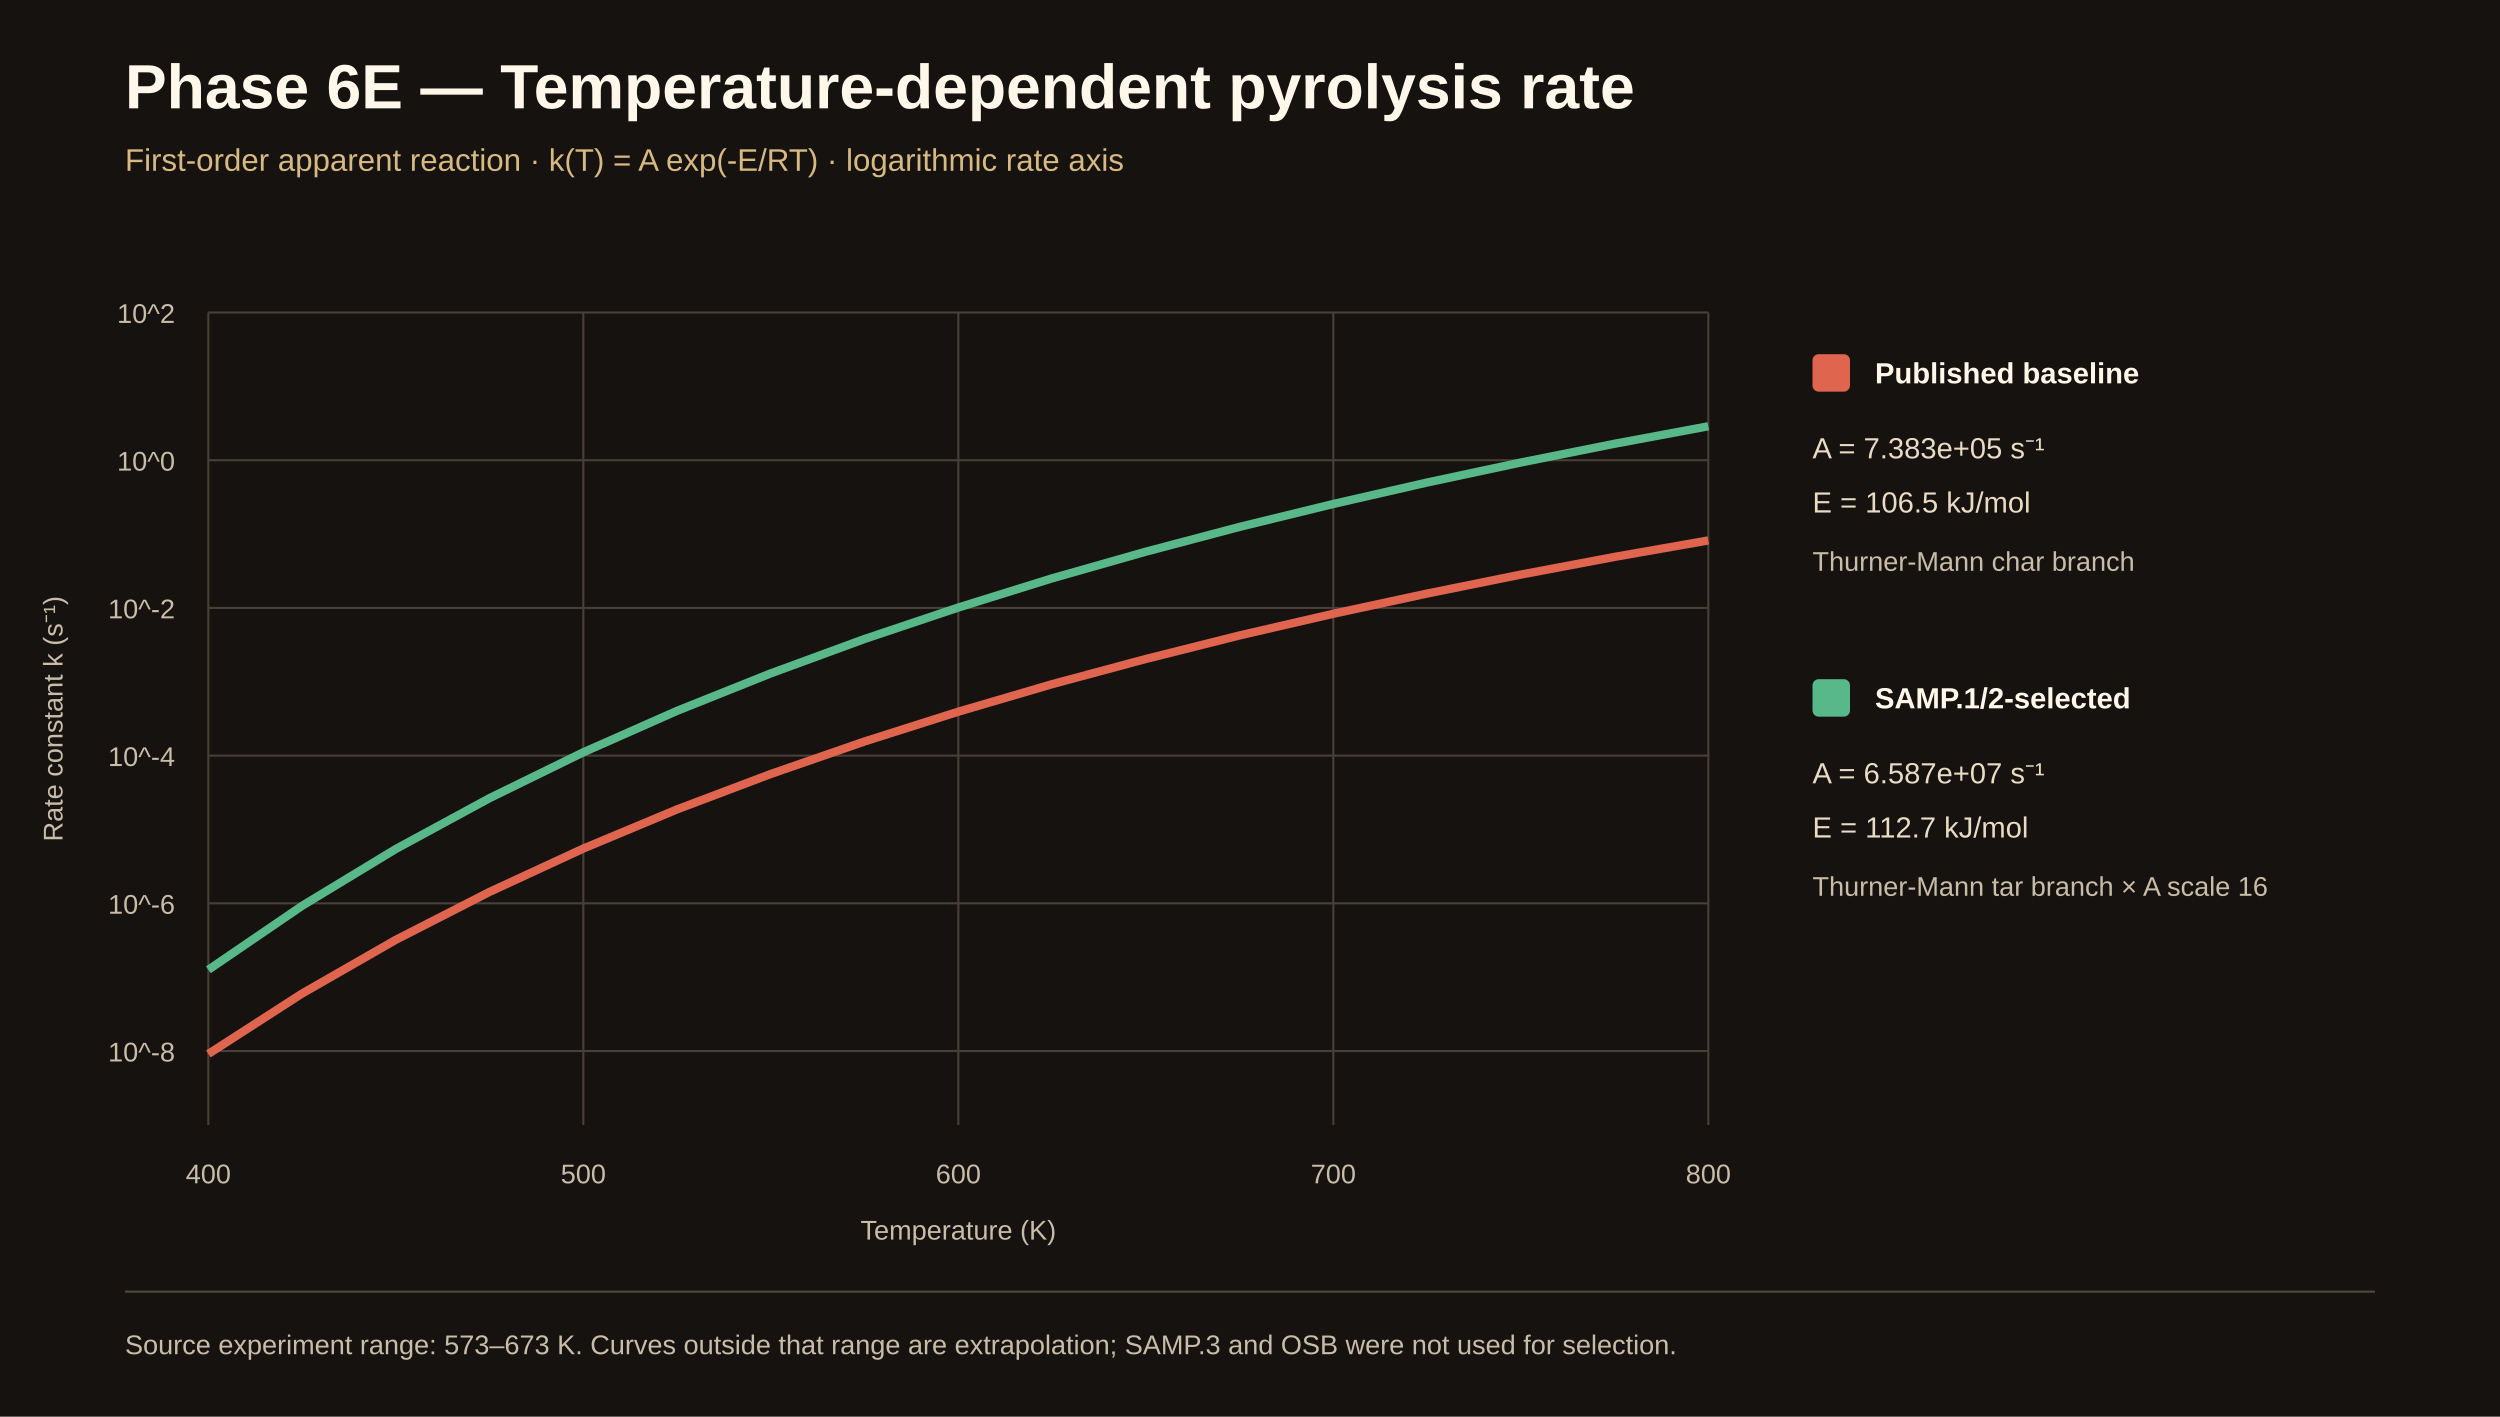
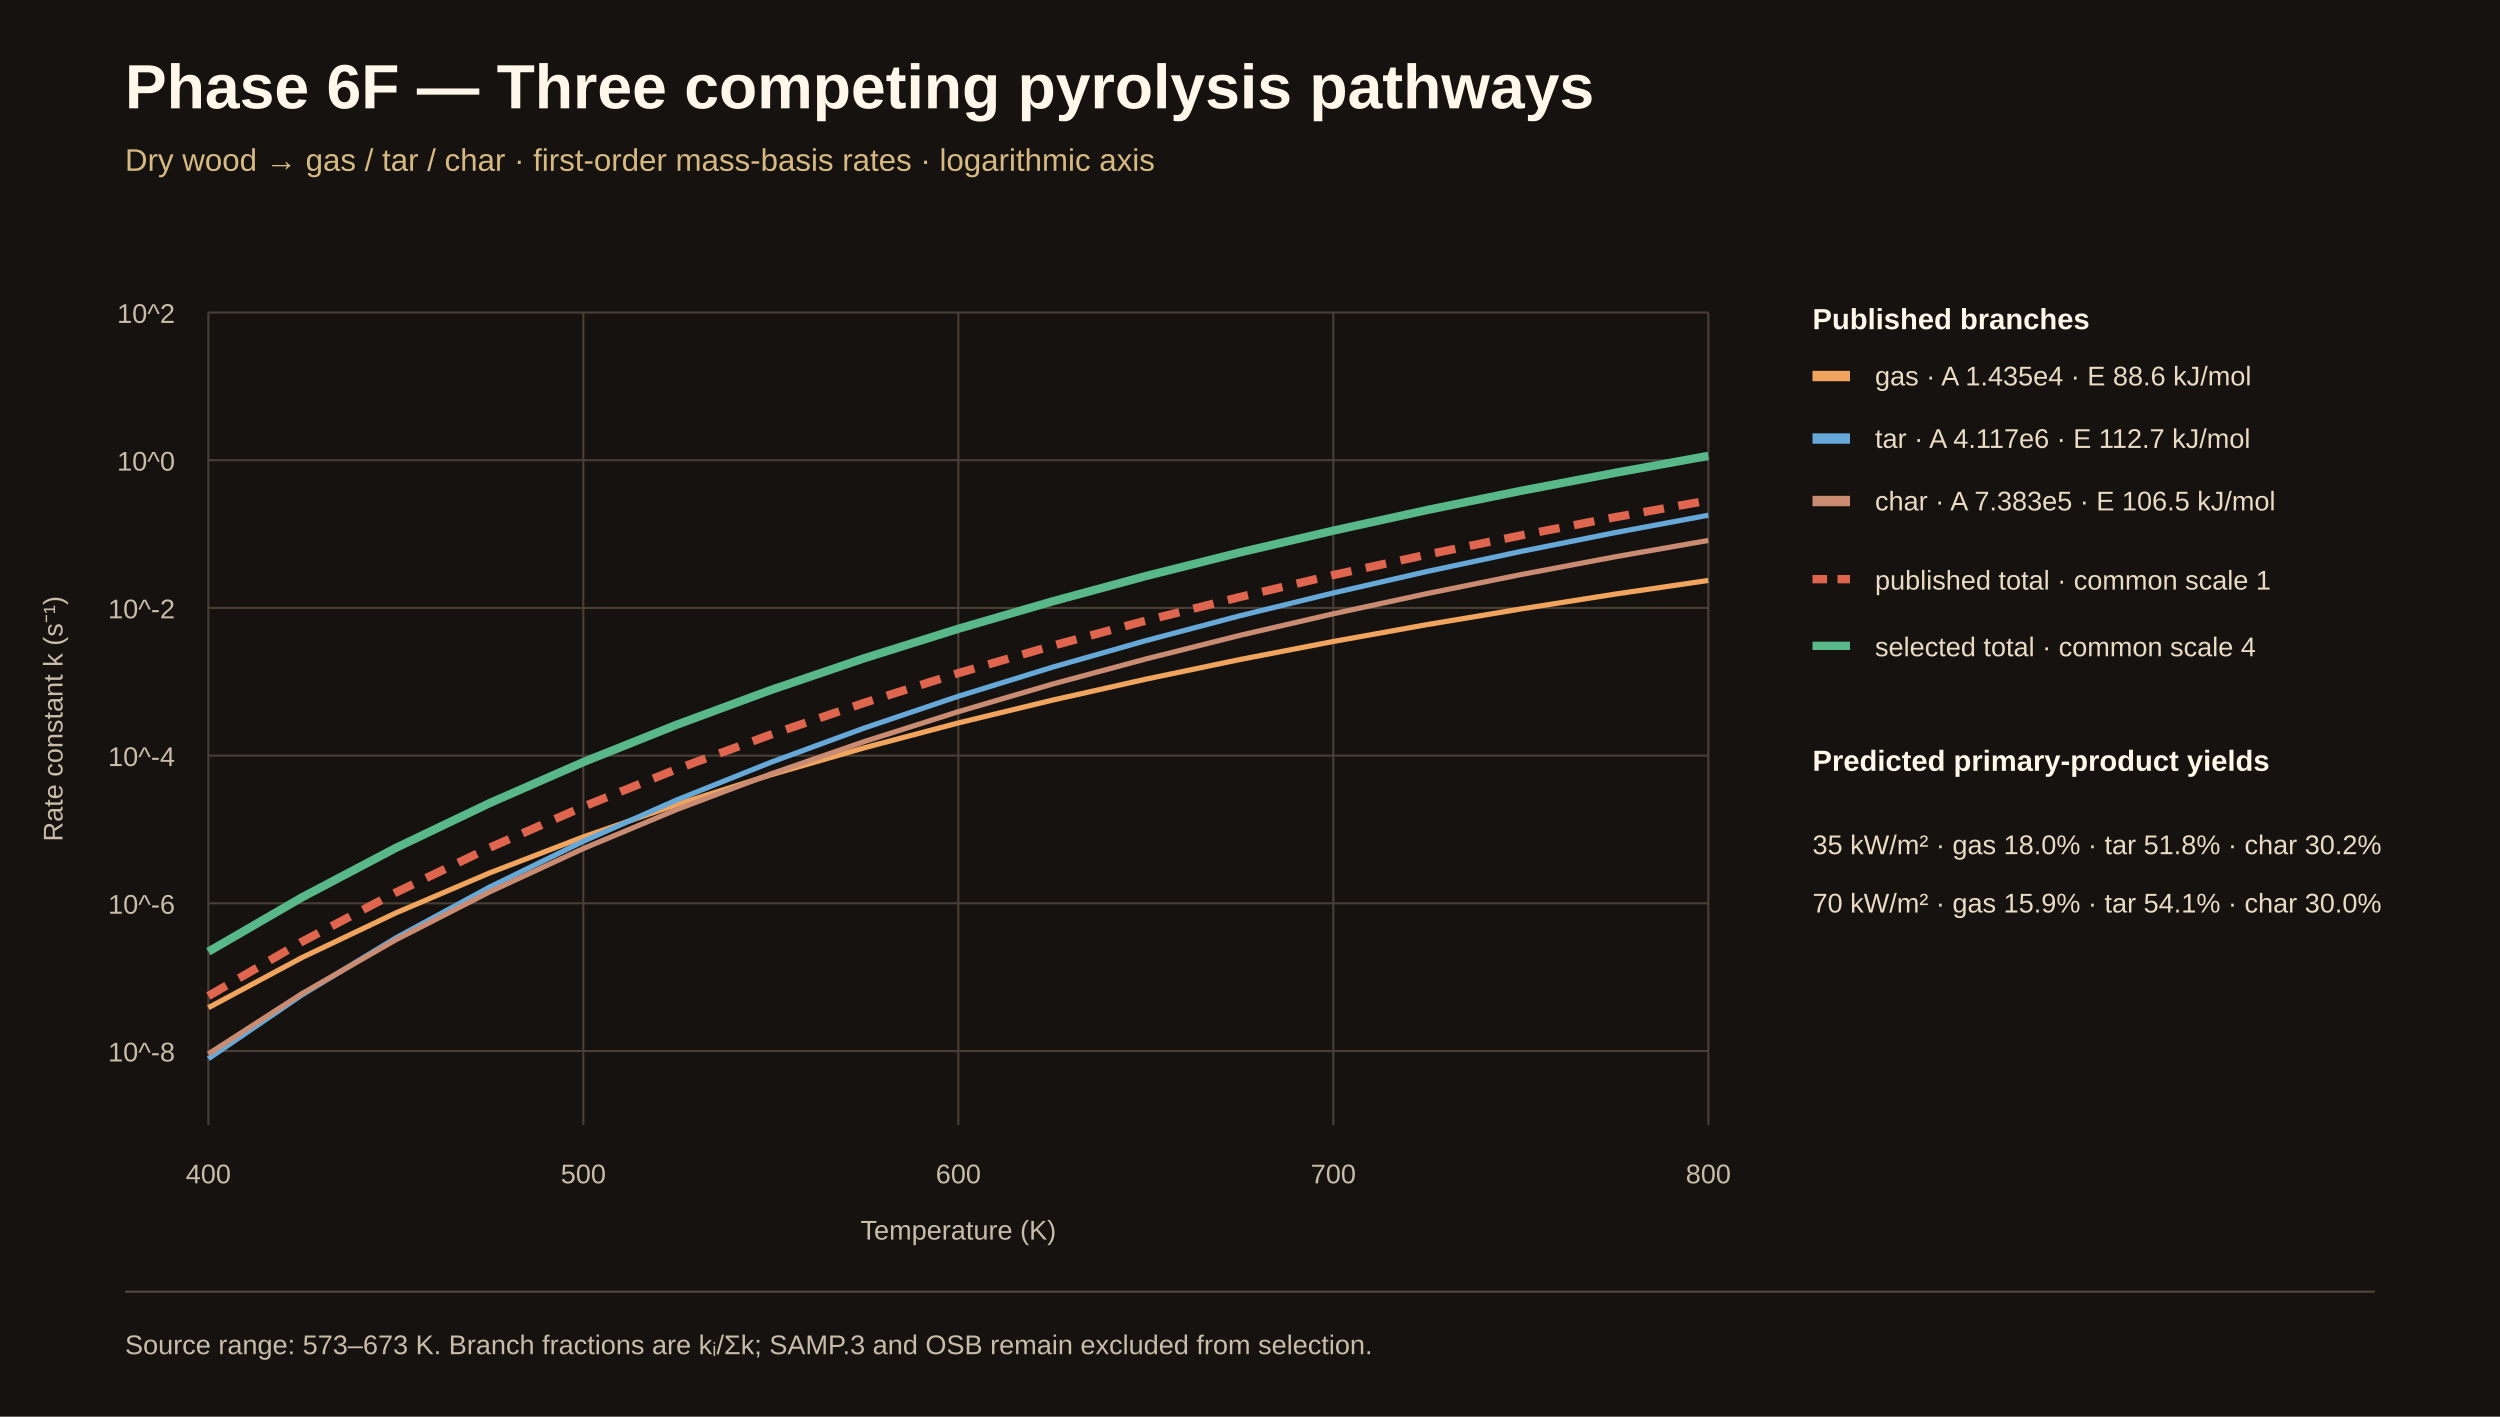
<svg xmlns="http://www.w3.org/2000/svg" width="1200" height="680" viewBox="0 0 1200 680">
  <rect width="1200" height="680" fill="#15120f" />
  <style>
    text { font-family: "Segoe UI", Arial, sans-serif; fill: #fff7e9; }
    .title { font-size: 30px; font-weight: 700; }
    .subtitle { font-size: 15px; fill: #d7b982; }
    .axis { font-size: 13px; fill: #c9bda9; }
    .grid { stroke: #493f36; stroke-width: 1; }
    .legend { font-size: 14px; font-weight: 650; }
-     .value { font-size: 14px; fill: #eadbc4; }
+     .value { font-size: 13px; fill: #eadbc4; }
    .note { font-size: 13px; fill: #c9bda9; }
  </style>
-   <text x="60" y="52" class="title">Phase 6E — Temperature-dependent pyrolysis rate</text>
-   <text x="60" y="82" class="subtitle">First-order apparent reaction · k(T) = A exp(-E/RT) · logarithmic rate axis</text>
+   <text x="60" y="52" class="title">Phase 6F — Three competing pyrolysis pathways</text>
+   <text x="60" y="82" class="subtitle">Dry wood → gas / tar / char · first-order mass-basis rates · logarithmic axis</text>
  <line x1="100.0" y1="504.5" x2="820.0" y2="504.5" class="grid" />
  <text x="84.0" y="509.5" class="axis" text-anchor="end">10^-8</text>
  <line x1="100.0" y1="433.6" x2="820.0" y2="433.6" class="grid" />
  <text x="84.0" y="438.6" class="axis" text-anchor="end">10^-6</text>
  <line x1="100.0" y1="362.7" x2="820.0" y2="362.7" class="grid" />
  <text x="84.0" y="367.7" class="axis" text-anchor="end">10^-4</text>
  <line x1="100.0" y1="291.8" x2="820.0" y2="291.8" class="grid" />
  <text x="84.0" y="296.8" class="axis" text-anchor="end">10^-2</text>
  <line x1="100.0" y1="220.9" x2="820.0" y2="220.9" class="grid" />
  <text x="84.0" y="225.9" class="axis" text-anchor="end">10^0</text>
  <line x1="100.0" y1="150.0" x2="820.0" y2="150.0" class="grid" />
  <text x="84.0" y="155.0" class="axis" text-anchor="end">10^2</text>
  <line x1="100.0" y1="150.0" x2="100.0" y2="540.0" class="grid" />
  <text x="100.0" y="568.0" class="axis" text-anchor="middle">400</text>
  <line x1="280.0" y1="150.0" x2="280.0" y2="540.0" class="grid" />
  <text x="280.0" y="568.0" class="axis" text-anchor="middle">500</text>
  <line x1="460.0" y1="150.0" x2="460.0" y2="540.0" class="grid" />
  <text x="460.0" y="568.0" class="axis" text-anchor="middle">600</text>
  <line x1="640.0" y1="150.0" x2="640.0" y2="540.0" class="grid" />
  <text x="640.0" y="568.0" class="axis" text-anchor="middle">700</text>
  <line x1="820.0" y1="150.0" x2="820.0" y2="540.0" class="grid" />
  <text x="820.0" y="568.0" class="axis" text-anchor="middle">800</text>
-   <polyline points="100.0,505.9 145.0,476.9 190.0,451.1 235.0,428.1 280.0,407.3 325.0,388.5 370.0,371.5 415.0,355.9 460.0,341.6 505.0,328.4 550.0,316.3 595.0,305.0 640.0,294.6 685.0,284.9 730.0,275.8 775.0,267.3 820.0,259.4" fill="none" stroke="#df654e" stroke-width="4" />
-   <polyline points="100.0,465.5 145.0,434.8 190.0,407.5 235.0,383.1 280.0,361.1 325.0,341.2 370.0,323.2 415.0,306.7 460.0,291.6 505.0,277.6 550.0,264.8 595.0,252.9 640.0,241.9 685.0,231.6 730.0,222.0 775.0,213.0 820.0,204.6" fill="none" stroke="#58b889" stroke-width="4" />
+   <polyline points="100.0,483.7 145.0,459.6 190.0,438.2 235.0,419.0 280.0,401.7 325.0,386.1 370.0,371.9 415.0,358.9 460.0,347.0 505.0,336.1 550.0,326.0 595.0,316.6 640.0,307.9 685.0,299.8 730.0,292.3 775.0,285.2 820.0,278.6" fill="none" stroke="#f0a45d" stroke-width="2.5" />
+   <polyline points="100.0,508.2 145.0,477.5 190.0,450.2 235.0,425.8 280.0,403.8 325.0,383.9 370.0,365.9 415.0,349.4 460.0,334.2 505.0,320.3 550.0,307.5 595.0,295.6 640.0,284.6 685.0,274.3 730.0,264.7 775.0,255.7 820.0,247.3" fill="none" stroke="#66a8d8" stroke-width="2.5" />
+   <polyline points="100.0,505.9 145.0,476.9 190.0,451.1 235.0,428.1 280.0,407.3 325.0,388.5 370.0,371.5 415.0,355.9 460.0,341.6 505.0,328.4 550.0,316.3 595.0,305.0 640.0,294.6 685.0,284.9 730.0,275.8 775.0,267.3 820.0,259.4" fill="none" stroke="#c98b72" stroke-width="2.5" />
+   <polyline points="100.0,478.1 145.0,452.0 190.0,428.4 235.0,406.9 280.0,387.2 325.0,369.1 370.0,352.6 415.0,337.3 460.0,323.1 505.0,310.0 550.0,297.9 595.0,286.6 640.0,276.0 685.0,266.2 730.0,257.0 775.0,248.3 820.0,240.2" fill="none" stroke="#df654e" stroke-width="4" stroke-dasharray="10 7" />
+   <polyline points="100.0,456.8 145.0,430.7 190.0,407.0 235.0,385.5 280.0,365.8 325.0,347.8 370.0,331.2 415.0,315.9 460.0,301.8 505.0,288.7 550.0,276.5 595.0,265.2 640.0,254.7 685.0,244.8 730.0,235.6 775.0,227.0 820.0,218.8" fill="none" stroke="#58b889" stroke-width="4" />
  <text x="460.0" y="595" class="axis" text-anchor="middle">Temperature (K)</text>
  <text x="30" y="345.0" class="axis" text-anchor="middle" transform="rotate(-90 30 345.0)">Rate constant k (s⁻¹)</text>
-   <rect x="870" y="170" width="18" height="18" rx="3" fill="#df654e" />
-   <text x="900" y="184" class="legend">Published baseline</text>
-   <text x="870" y="220" class="value">A = 7.383e+05 s⁻¹</text>
-   <text x="870" y="246" class="value">E = 106.5 kJ/mol</text>
-   <text x="870" y="274" class="note">Thurner-Mann char branch</text>
-   <rect x="870" y="326" width="18" height="18" rx="3" fill="#58b889" />
-   <text x="900" y="340" class="legend">SAMP.1/2-selected</text>
-   <text x="870" y="376" class="value">A = 6.587e+07 s⁻¹</text>
-   <text x="870" y="402" class="value">E = 112.7 kJ/mol</text>
-   <text x="870" y="430" class="note">Thurner-Mann tar branch × A scale 16</text>
+   <text x="870" y="158" class="legend">Published branches</text>
+   <rect x="870" y="178" width="18" height="5" fill="#f0a45d" />
+   <text x="900" y="185" class="value">gas · A 1.435e4 · E 88.6 kJ/mol</text>
+   <rect x="870" y="208" width="18" height="5" fill="#66a8d8" />
+   <text x="900" y="215" class="value">tar · A 4.117e6 · E 112.7 kJ/mol</text>
+   <rect x="870" y="238" width="18" height="5" fill="#c98b72" />
+   <text x="900" y="245" class="value">char · A 7.383e5 · E 106.5 kJ/mol</text>
+   <line x1="870" y1="278" x2="888" y2="278" stroke="#df654e" stroke-width="4" stroke-dasharray="7 5" />
+   <text x="900" y="283" class="value">published total · common scale 1</text>
+   <line x1="870" y1="310" x2="888" y2="310" stroke="#58b889" stroke-width="4" />
+   <text x="900" y="315" class="value">selected total · common scale 4</text>
+   <text x="870" y="370" class="legend">Predicted primary-product yields</text>
+   <text x="870" y="410" class="value">35 kW/m² · gas 18.0% · tar 51.8% · char 30.2%</text>
+   <text x="870" y="438" class="value">70 kW/m² · gas 15.9% · tar 54.1% · char 30.0%</text>
  <line x1="60" y1="620" x2="1140" y2="620" stroke="#53483d" />
-   <text x="60" y="650" class="note">Source experiment range: 573–673 K. Curves outside that range are extrapolation; SAMP.3 and OSB were not used for selection.</text>
+   <text x="60" y="650" class="note">Source range: 573–673 K. Branch fractions are kᵢ/Σk; SAMP.3 and OSB remain excluded from selection.</text>
</svg>
